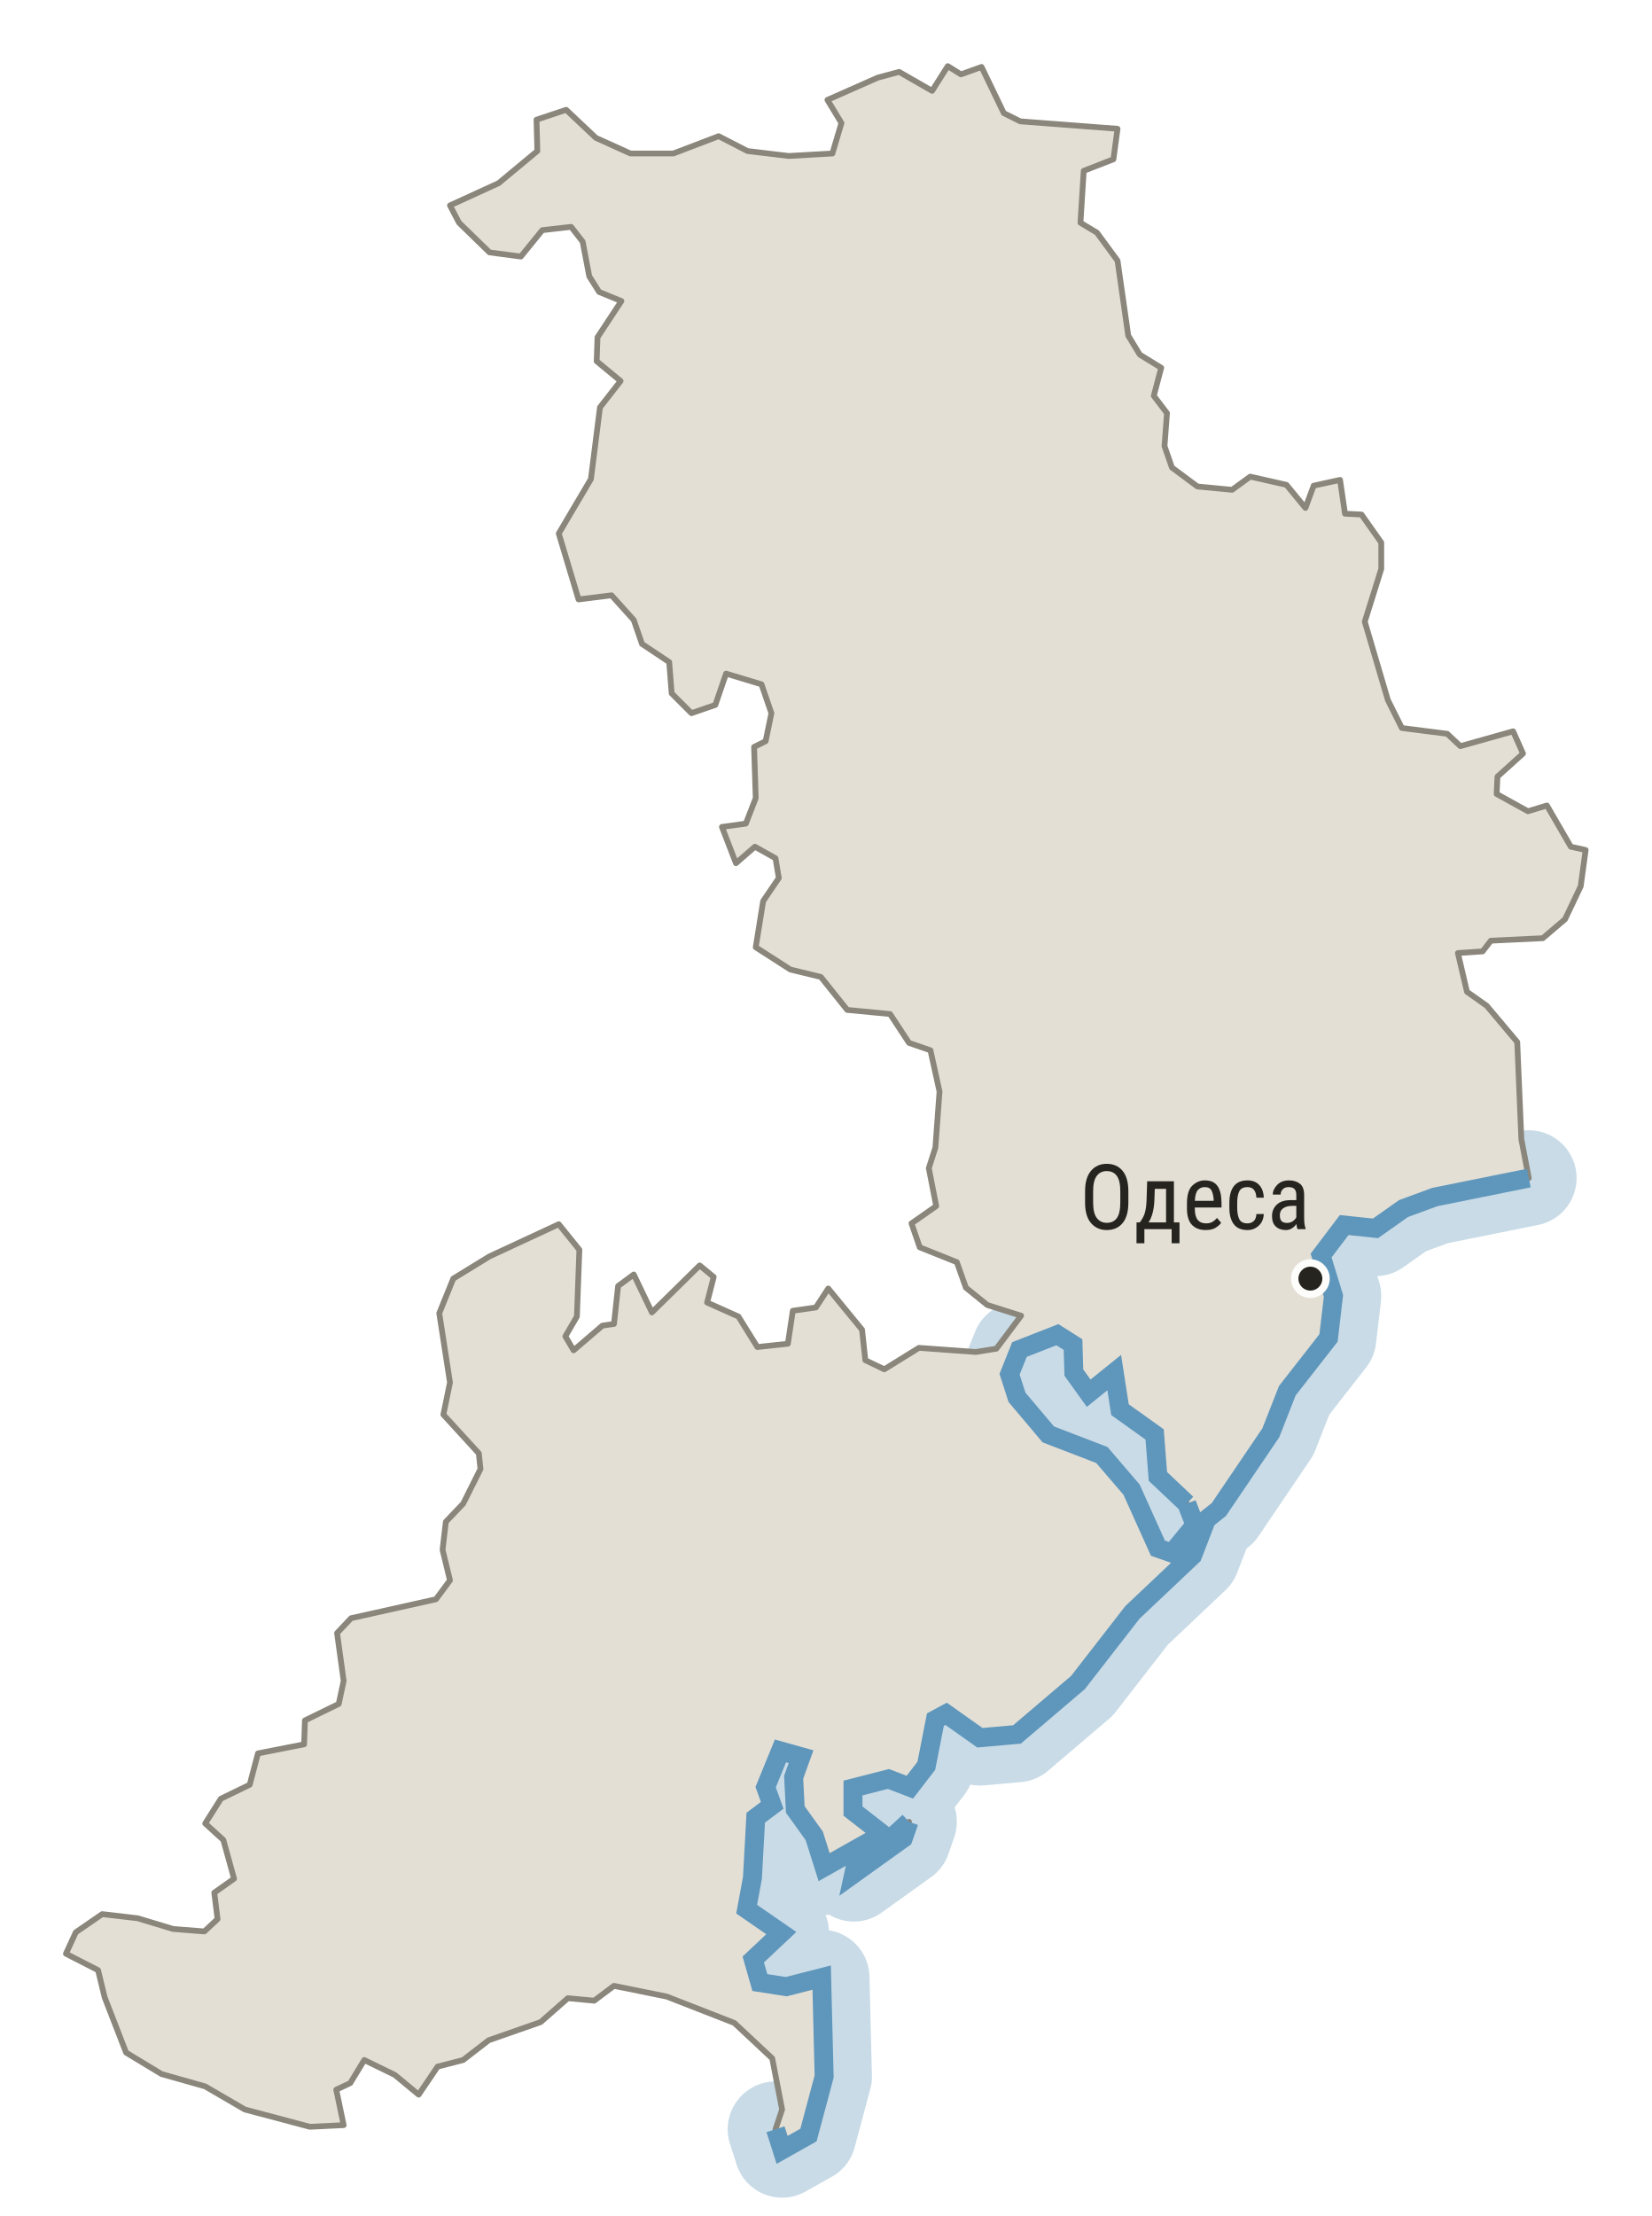
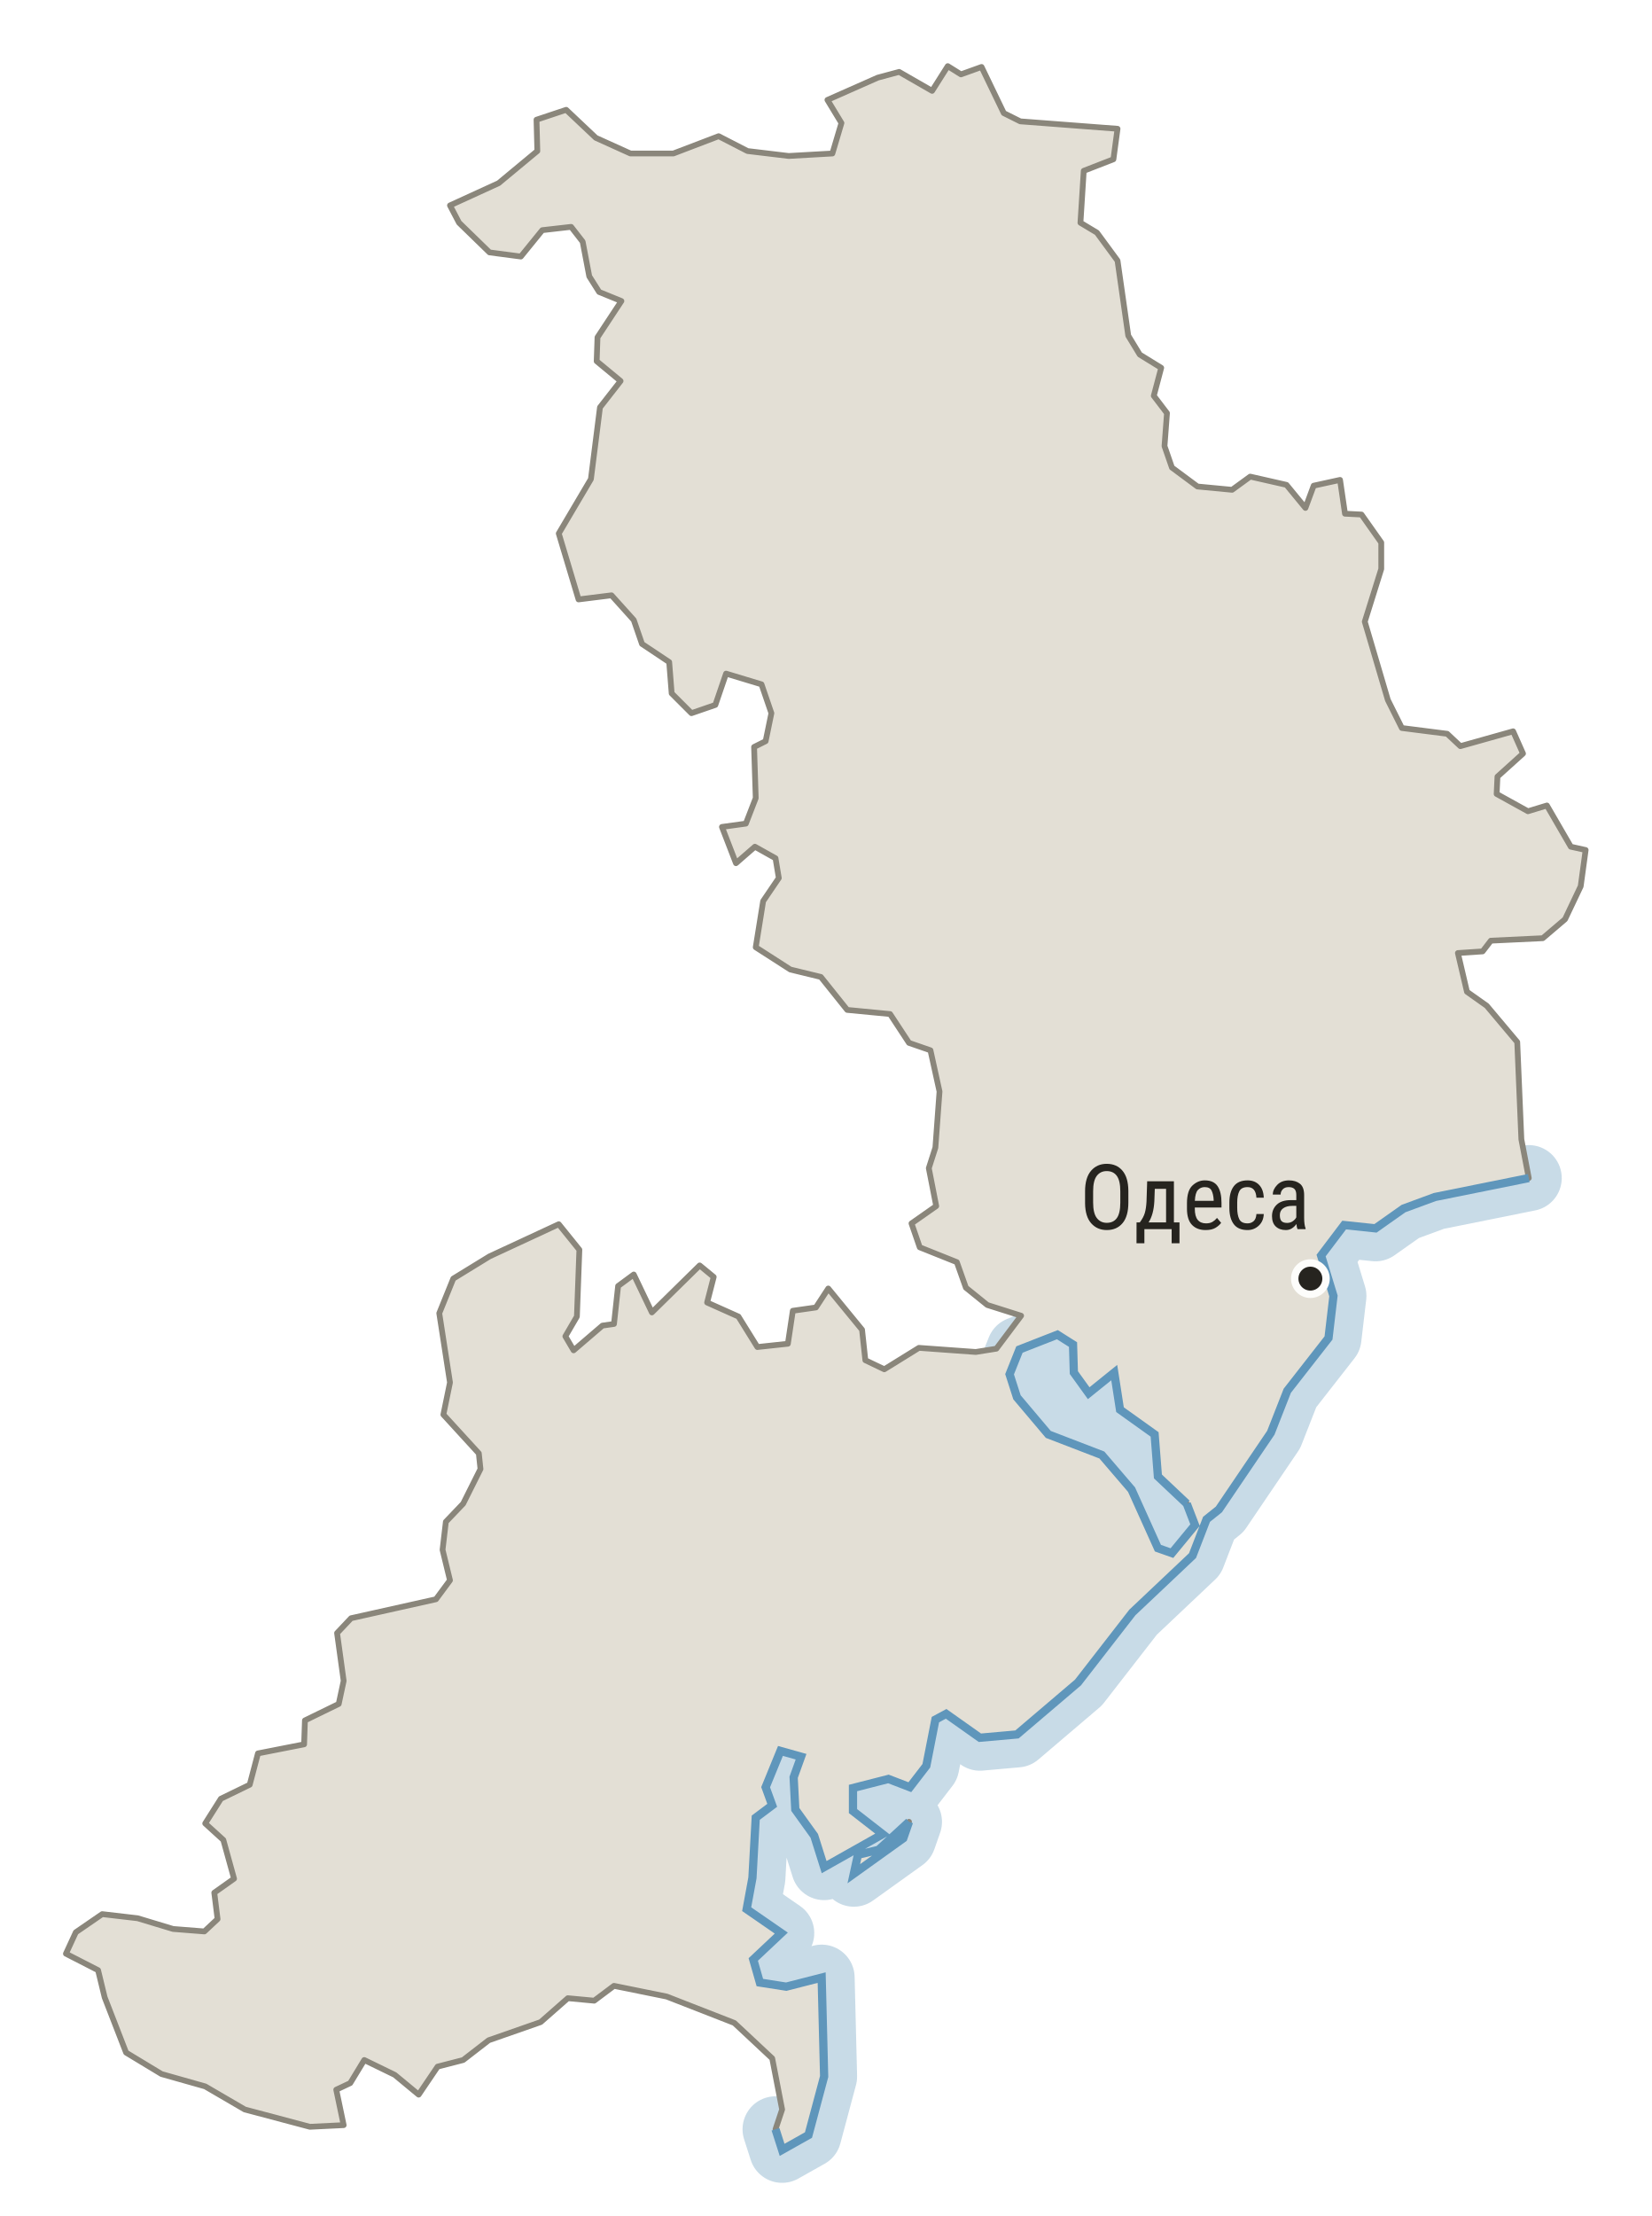
<svg xmlns="http://www.w3.org/2000/svg" class="ukr-map ukr-one w-on" data-key="UA-51" viewBox="3201 3416 2004 2688" width="320.6" height="430.1" role="img" aria-label="Одеська область">
-   <path class="ukr-coastglow" d="M5056 4845l-114 23-38 14-34 24-38-4-28 37 15 49-6 51-50 64-20 51-63 93-15 12-17 44-73 69-66 85-74 63-45 4-41-29-13 7-11 56-20 26-26-10-43 11 0 28 36 28-71 40-12-38-23-32-2-39 9-25-25-7-18 44 8 22-20 15-4 73-7 38 42 29-34 32 8 28 32 5 43-11 3 120-19 71-32 18-8-25M4304 5626l-7 20-60 43 5-23 25-6 37-34M4641 5240l-35-33-4-51-42-30-7-45-31 25-18-25-1-34-19-12-46 18-12 30 9 28 38 45 65 25 36 42 32 71 17 6 28-34-10-26" fill="none" stroke="#5f96bb" stroke-opacity=".34" stroke-width="116" stroke-linejoin="round" stroke-linecap="round" />
+   <path class="ukr-coastglow" d="M5056 4845l-114 23-38 14-34 24-38-4-28 37 15 49-6 51-50 64-20 51-63 93-15 12-17 44-73 69-66 85-74 63-45 4-41-29-13 7-11 56-20 26-26-10-43 11 0 28 36 28-71 40-12-38-23-32-2-39 9-25-25-7-18 44 8 22-20 15-4 73-7 38 42 29-34 32 8 28 32 5 43-11 3 120-19 71-32 18-8-25M4304 5626l-7 20-60 43 5-23 25-6 37-34M4641 5240l-35-33-4-51-42-30-7-45-31 25-18-25-1-34-19-12-46 18-12 30 9 28 38 45 65 25 36 42 32 71 17 6 28-34-10-26" fill="none" stroke="#5f96bb" stroke-opacity=".34" stroke-width="80" stroke-linejoin="round" stroke-linecap="round" />
  <path class="ukr-region" id="ukr-UA-51" data-key="UA-51" pointer-events="fill" fill="#e3dfd5" stroke="#8a867b" stroke-width="7" stroke-linejoin="round" d="M3747 3665l59-27 47-39-1-38 36-12 36 34 42 19 52 0 55-21 35 18 50 6 53-3 11-37-17-28 61-27 26-7 40 23 19-30 16 10 25-9 27 56 20 10 118 9-5 37-36 14-4 63 20 12 25 34 13 91 14 23 26 16-9 34 16 21-3 40 9 26 31 23 42 4 22-16 44 10 23 28 10-27 32-7 6 41 20 1 24 34 0 32-20 64 28 95 17 34 55 7 16 15 64-18 12 27-31 28-1 21 38 21 23-7 29 50 18 4-6 44-19 40-27 23-63 3-10 13-30 2 11 47 24 17 37 44 5 118 9 47-114 23-38 14-34 24-38-4-28 37 15 49-6 51-50 64-20 51-63 93-15 12-17 44-73 69-66 85-74 63-45 4-41-29-13 7-11 56-20 26-26-10-43 11 0 28 36 28-71 40-12-38-23-32-2-39 9-25-25-7-18 44 8 22-20 15-4 73-7 38 42 29-34 32 8 28 32 5 43-11 3 120-19 71-32 18-8-25 8-24-12-62-46-43-82-32-64-13-24 18-32-3-33 29-63 22-31 24-31 8-23 34-29-24-37-18-17 28-17 8 9 43-41 2-79-21-48-28-53-15-43-26-26-67-8-33-39-20 12-26 32-22 43 5 43 13 38 3 16-15-4-32 24-17-13-47-22-20 19-30 35-17 10-38 56-11 1-29 41-20 6-28-8-58 17-18 103-23 17-23-9-37 4-34 21-22 21-42-2-19-43-47 8-39-13-84 17-42 44-27 84-39 25 31-3 81-14 24 10 17 35-30 14-2 5-46 19-14 22 46 58-57 17 14-8 31 38 17 23 37 37-4 6-40 28-4 15-23 41 50 4 37 23 11 42-26 69 5 25-4 30-40-41-13-26-21-11-31-45-18-10-29 30-21-9-46 8-25 5-68-11-50-26-9-23-35-52-5-32-40-37-9-42-27 9-56 19-28-4-24-25-14-23 20-17-44 29-4 12-31-2-62 14-7 7-34-12-35-43-13-13 38-29 10-24-24-3-38-33-22-10-29-27-30-40 5-24-80 39-66 11-87 25-32-29-24 1-29 29-44-27-11-12-19-8-42-14-18-35 4-26 32-38-5-37-36-11-21ZM4641 5240l-35-33-4-51-42-30-7-45-31 25-18-25-1-34-19-12-46 18-12 30 9 28 38 45 65 25 36 42 32 71 17 6 28-34-10-26ZM4304 5626l-7 20-60 43 5-23 25-6 37-34Z" />
  <clipPath id="ukr-clip-UA-51">
    <use href="#ukr-UA-51" />
  </clipPath>
  <g class="ukr-water" clip-path="url(#ukr-clip-UA-51)">
    <g class="ukr-waterink">
      <g class="ukr-rivers">
        <path d="M4709 1501L4701 1542L4719 1611L4742 1652L4743 1704L4775 1745L4790 1791L4830 1856L4920 1915L4948 1962L4987 1999L5037 2011L5063 2031L5093 2031L5141 2003L5164 1997L5204 2007M5450 2382L5415 2375L5367 2318L5319 2304L5270 2268L5247 2235L5217 2212M6174 2760L6188 2767L6269 2775L6365 2833M6952 3184L7035 3213L7081 3243L7124 3236L7209 3244L7237 3259L7261 3314L7280 3330L7284 3382L7311 3429L7316 3462L7300 3497L7311 3536L7254 3539L7243 3564L7256 3590L7286 3619L7292 3645L7277 3682L7284 3714L7279 3778M6416 4660L6381 4654L6349 4665L6334 4689L6303 4713L6272 4719L6228 4701L6195 4703L6138 4735L6105 4729L5987 4792L5956 4797L5901 4823L5899 4833" fill="none" stroke="#5f96bb" stroke-width="32" stroke-linecap="round" stroke-linejoin="round" />
      </g>
    </g>
  </g>
-   <path class="ukr-coast" d="M5056 4845l-114 23-38 14-34 24-38-4-28 37 15 49-6 51-50 64-20 51-63 93-15 12-17 44-73 69-66 85-74 63-45 4-41-29-13 7-11 56-20 26-26-10-43 11 0 28 36 28-71 40-12-38-23-32-2-39 9-25-25-7-18 44 8 22-20 15-4 73-7 38 42 29-34 32 8 28 32 5 43-11 3 120-19 71-32 18-8-25M4304 5626l-7 20-60 43 5-23 25-6 37-34M4641 5240l-35-33-4-51-42-30-7-45-31 25-18-25-1-34-19-12-46 18-12 30 9 28 38 45 65 25 36 42 32 71 17 6 28-34-10-26" fill="none" stroke="#5f96bb" stroke-width="23" />
+   <path class="ukr-coast" d="M5056 4845l-114 23-38 14-34 24-38-4-28 37 15 49-6 51-50 64-20 51-63 93-15 12-17 44-73 69-66 85-74 63-45 4-41-29-13 7-11 56-20 26-26-10-43 11 0 28 36 28-71 40-12-38-23-32-2-39 9-25-25-7-18 44 8 22-20 15-4 73-7 38 42 29-34 32 8 28 32 5 43-11 3 120-19 71-32 18-8-25M4304 5626l-7 20-60 43 5-23 25-6 37-34M4641 5240l-35-33-4-51-42-30-7-45-31 25-18-25-1-34-19-12-46 18-12 30 9 28 38 45 65 25 36 42 32 71 17 6 28-34-10-26" fill="none" stroke="#5f96bb" stroke-width="10" />
  <g class="ukr-label">
    <circle class="ukr-dot" cx="4791" cy="4967" r="19" fill="#26241f" stroke="#fdfdfb" stroke-width="9" />
    <text class="ukr-city" x="4791" y="4907" text-anchor="end" font-family="&quot;Ubuntu Condensed&quot;,&quot;Roboto Condensed&quot;,&quot;Arial Narrow&quot;,&quot;Liberation Sans Narrow&quot;,system-ui,sans-serif" font-size="110" fill="#26241f">Одеса</text>
  </g>
</svg>
